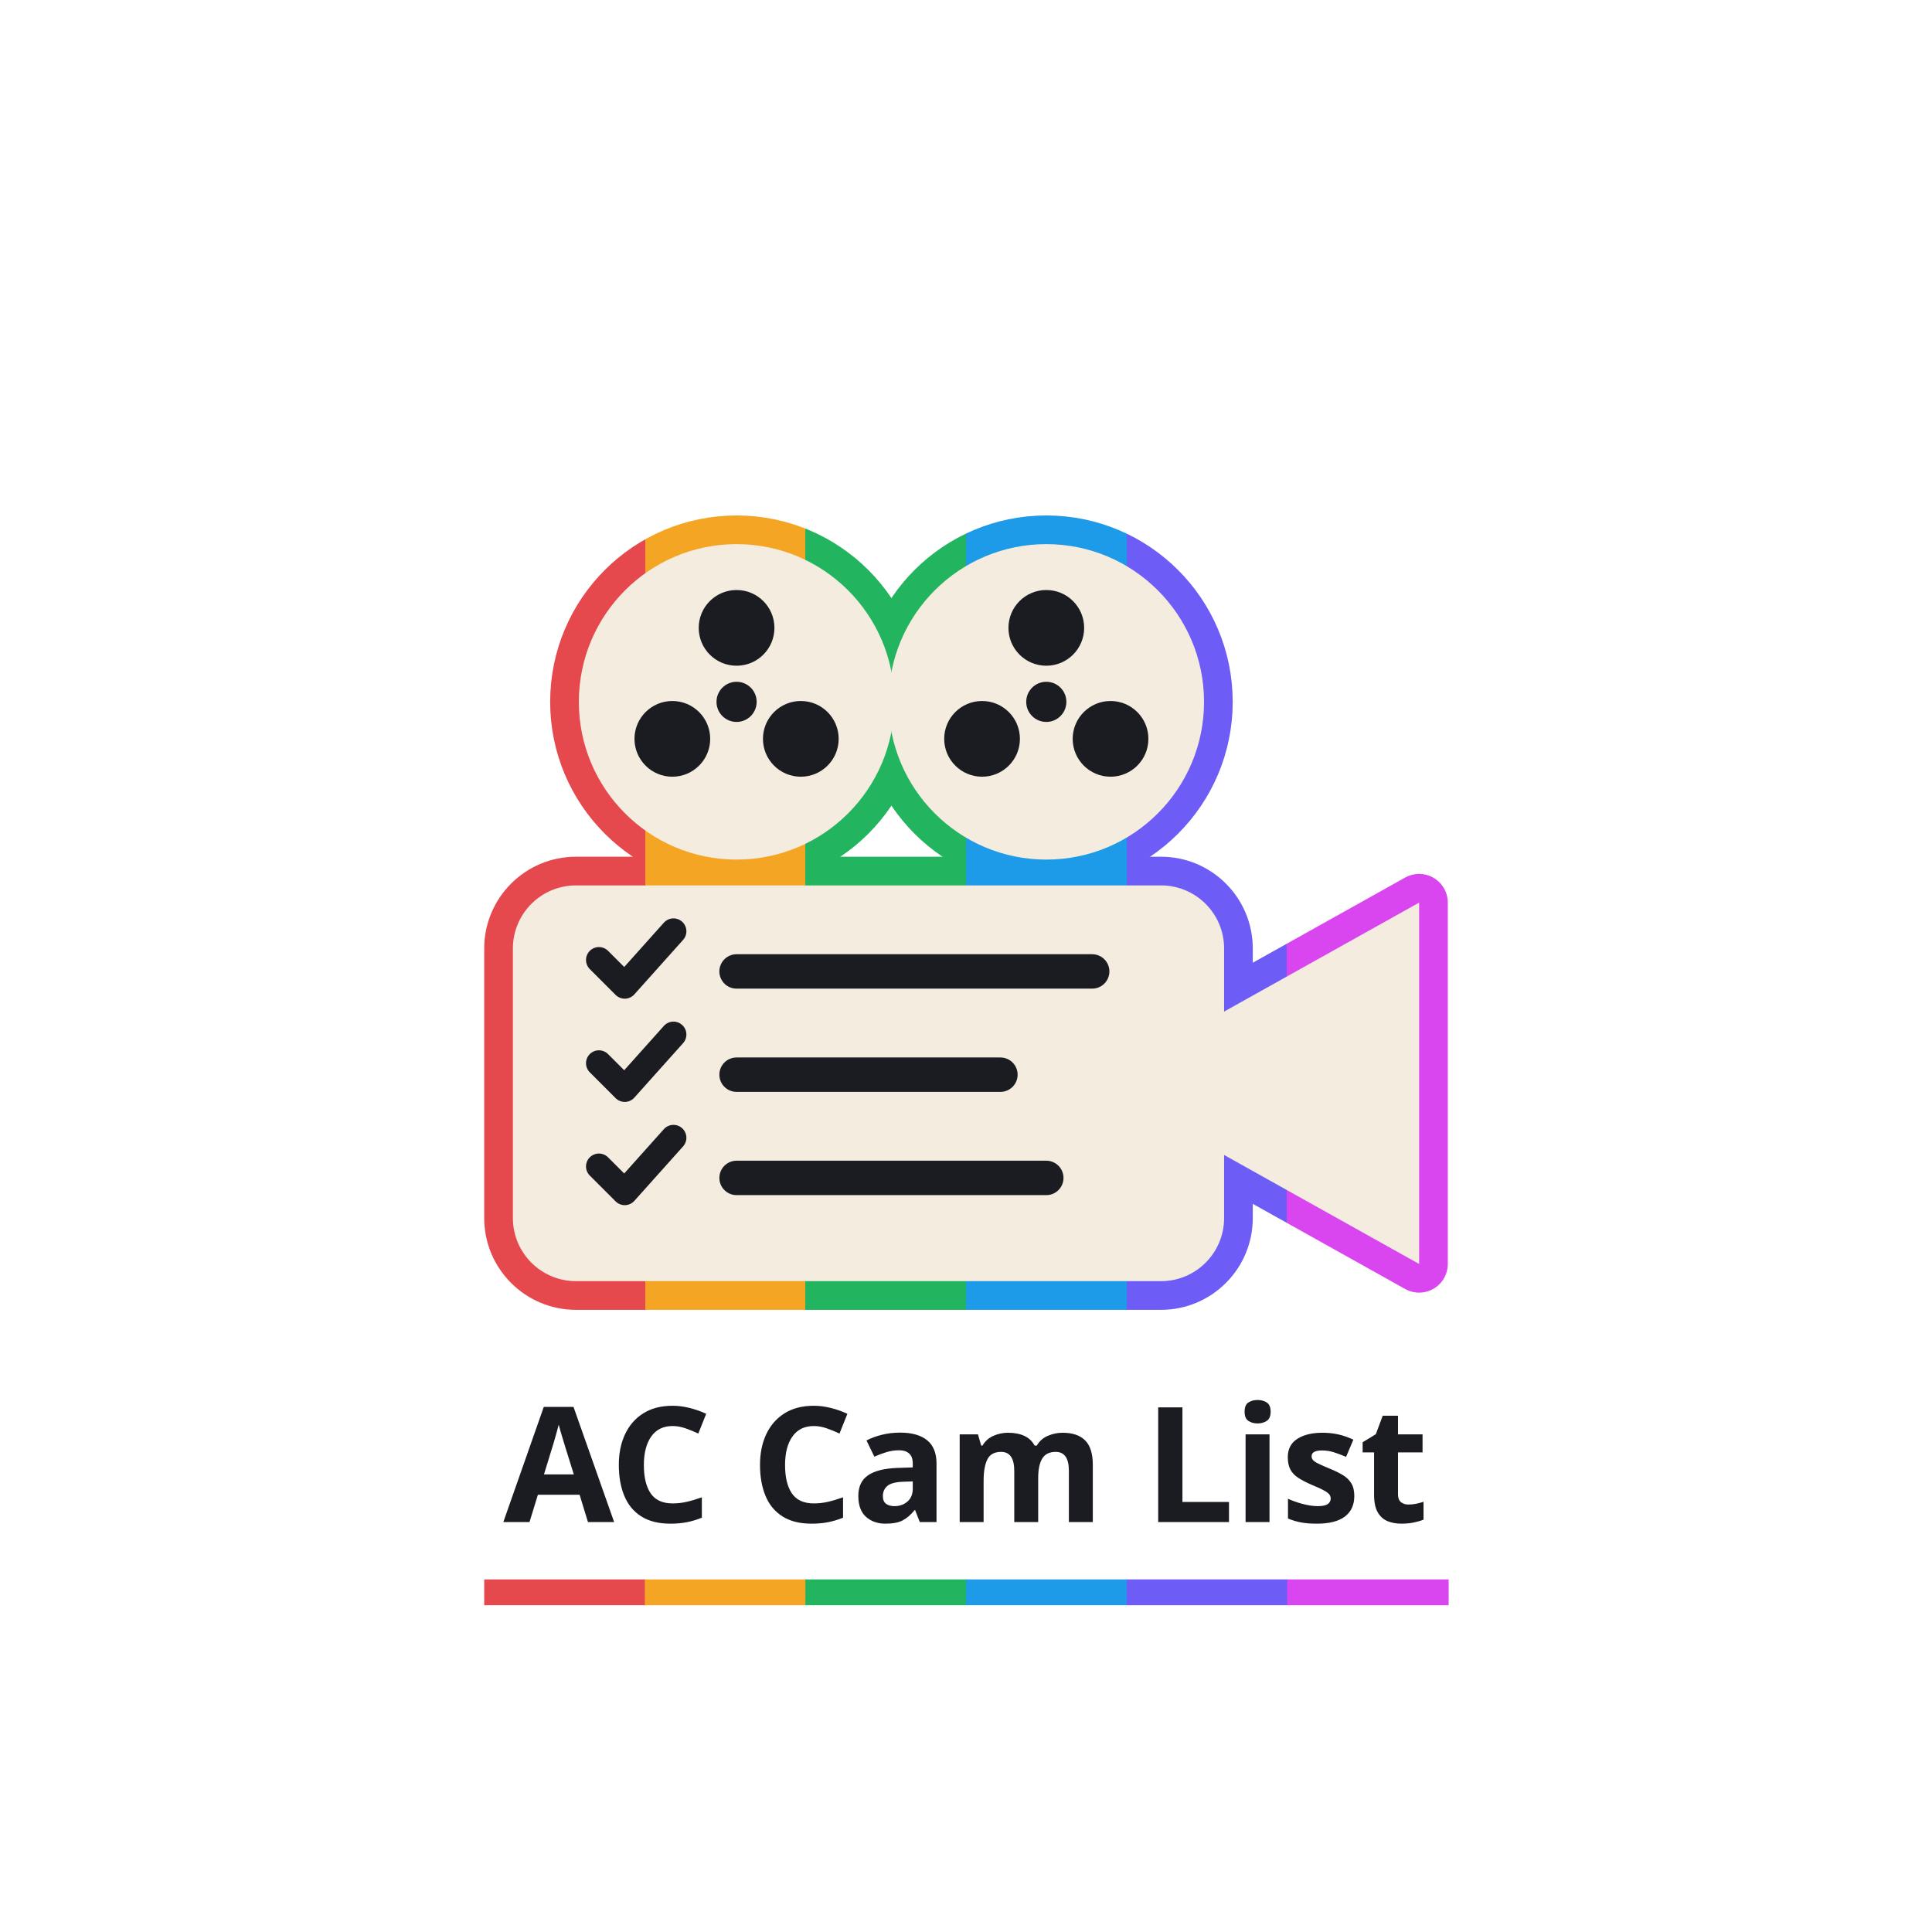
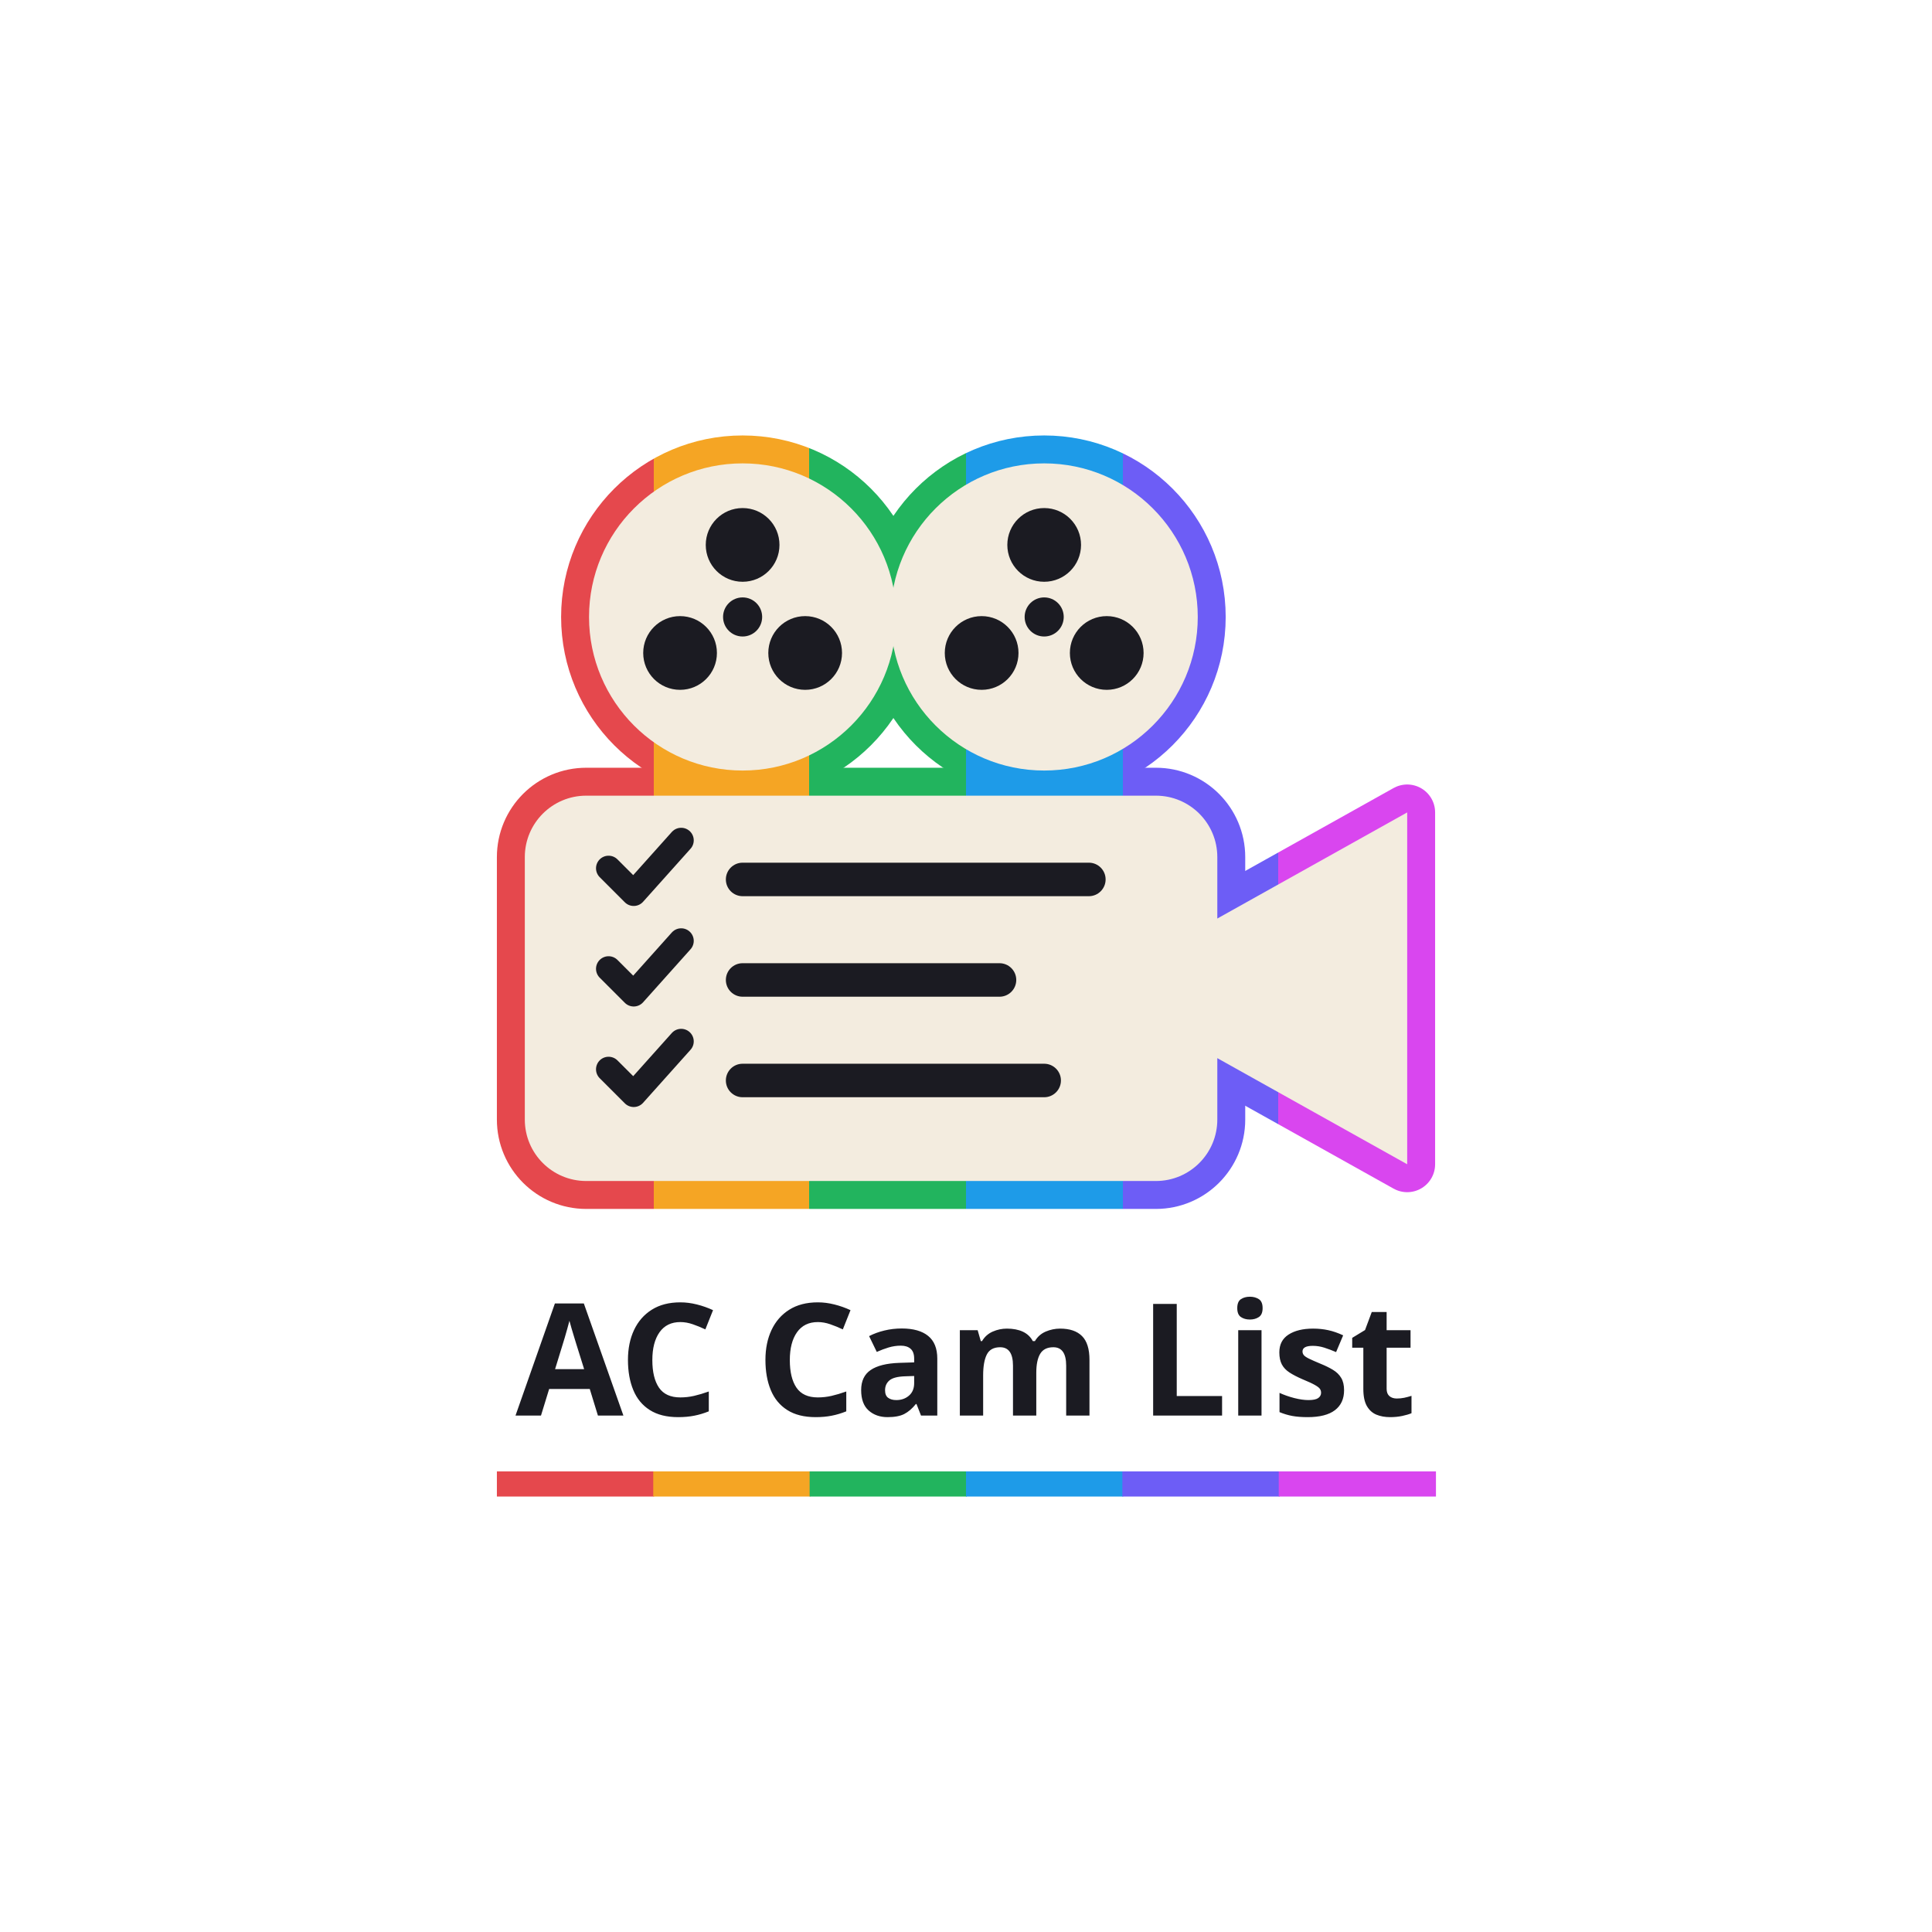
<svg xmlns="http://www.w3.org/2000/svg" viewBox="0 0 512 512">
  <rect width="512" height="512" fill="#ffffff" />
-   <g transform="translate(256 300) scale(.76) translate(-256 -300)">
+   <g transform="translate(256 256) scale(.74) translate(-256 -275)">
    <defs>
      <linearGradient id="rb" gradientUnits="userSpaceOnUse" x1="96" x2="432" y1="0" y2="0">
        <stop offset="0" stop-color="#e5484d" />
        <stop offset="0.167" stop-color="#e5484d" />
        <stop offset="0.167" stop-color="#f5a524" />
        <stop offset="0.333" stop-color="#f5a524" />
        <stop offset="0.333" stop-color="#22b45e" />
        <stop offset="0.5" stop-color="#22b45e" />
        <stop offset="0.5" stop-color="#1e9be8" />
        <stop offset="0.667" stop-color="#1e9be8" />
        <stop offset="0.667" stop-color="#6d5df6" />
        <stop offset="0.833" stop-color="#6d5df6" />
        <stop offset="0.833" stop-color="#d946ef" />
        <stop offset="1" stop-color="#d946ef" />
      </linearGradient>
    </defs>
    <g transform="translate(-8 0)">
      <g stroke="url(#rb)" stroke-width="20" fill="url(#rb)">
        <circle cx="184" cy="150" r="55" />
        <circle cx="292" cy="150" r="55" />
        <rect x="106" y="214" width="248" height="138" rx="22" />
        <path d="M330 258 h24 l68 -38 v126 l-68 -38 h-24z" stroke-linejoin="round" />
      </g>
      <g fill="#f3ecdf">
        <circle cx="184" cy="150" r="55" />
        <circle cx="292" cy="150" r="55" />
        <rect x="106" y="214" width="248" height="138" rx="22" />
        <path d="M330 258 h24 l68 -38 v126 l-68 -38 h-24z" stroke-linejoin="round" />
      </g>
      <circle cx="184.0" cy="124.2" r="13.2" fill="#1b1b22" />
      <circle cx="206.4" cy="162.9" r="13.2" fill="#1b1b22" />
      <circle cx="161.6" cy="162.9" r="13.2" fill="#1b1b22" />
      <circle cx="184" cy="150" r="7" fill="#1b1b22" />
      <circle cx="292.0" cy="124.2" r="13.2" fill="#1b1b22" />
      <circle cx="314.4" cy="162.9" r="13.2" fill="#1b1b22" />
      <circle cx="269.6" cy="162.9" r="13.2" fill="#1b1b22" />
      <circle cx="292" cy="150" r="7" fill="#1b1b22" />
      <path d="M136 240 l9 9 l17 -19" fill="none" stroke="#1b1b22" stroke-width="9" stroke-linecap="round" stroke-linejoin="round" />
      <rect x="178" y="238" width="136" height="12" rx="6" fill="#1b1b22" />
      <path d="M136 276 l9 9 l17 -19" fill="none" stroke="#1b1b22" stroke-width="9" stroke-linecap="round" stroke-linejoin="round" />
      <rect x="178" y="274" width="104" height="12" rx="6" fill="#1b1b22" />
      <path d="M136 312 l9 9 l17 -19" fill="none" stroke="#1b1b22" stroke-width="9" stroke-linecap="round" stroke-linejoin="round" />
      <rect x="178" y="310" width="120" height="12" rx="6" fill="#1b1b22" />
    </g>
    <text x="256" y="436" text-anchor="middle" font-family="Rubik" font-weight="700" font-size="56" fill="#1b1b22" letter-spacing="-.5">AC Cam List</text>
    <rect x="88.00" y="456" width="56.30" height="9" fill="#e5484d" />
    <rect x="144.00" y="456" width="56.30" height="9" fill="#f5a524" />
    <rect x="200.00" y="456" width="56.30" height="9" fill="#22b45e" />
    <rect x="256.00" y="456" width="56.30" height="9" fill="#1e9be8" />
    <rect x="312.00" y="456" width="56.30" height="9" fill="#6d5df6" />
    <rect x="368.00" y="456" width="56.30" height="9" fill="#d946ef" />
  </g>
</svg>
